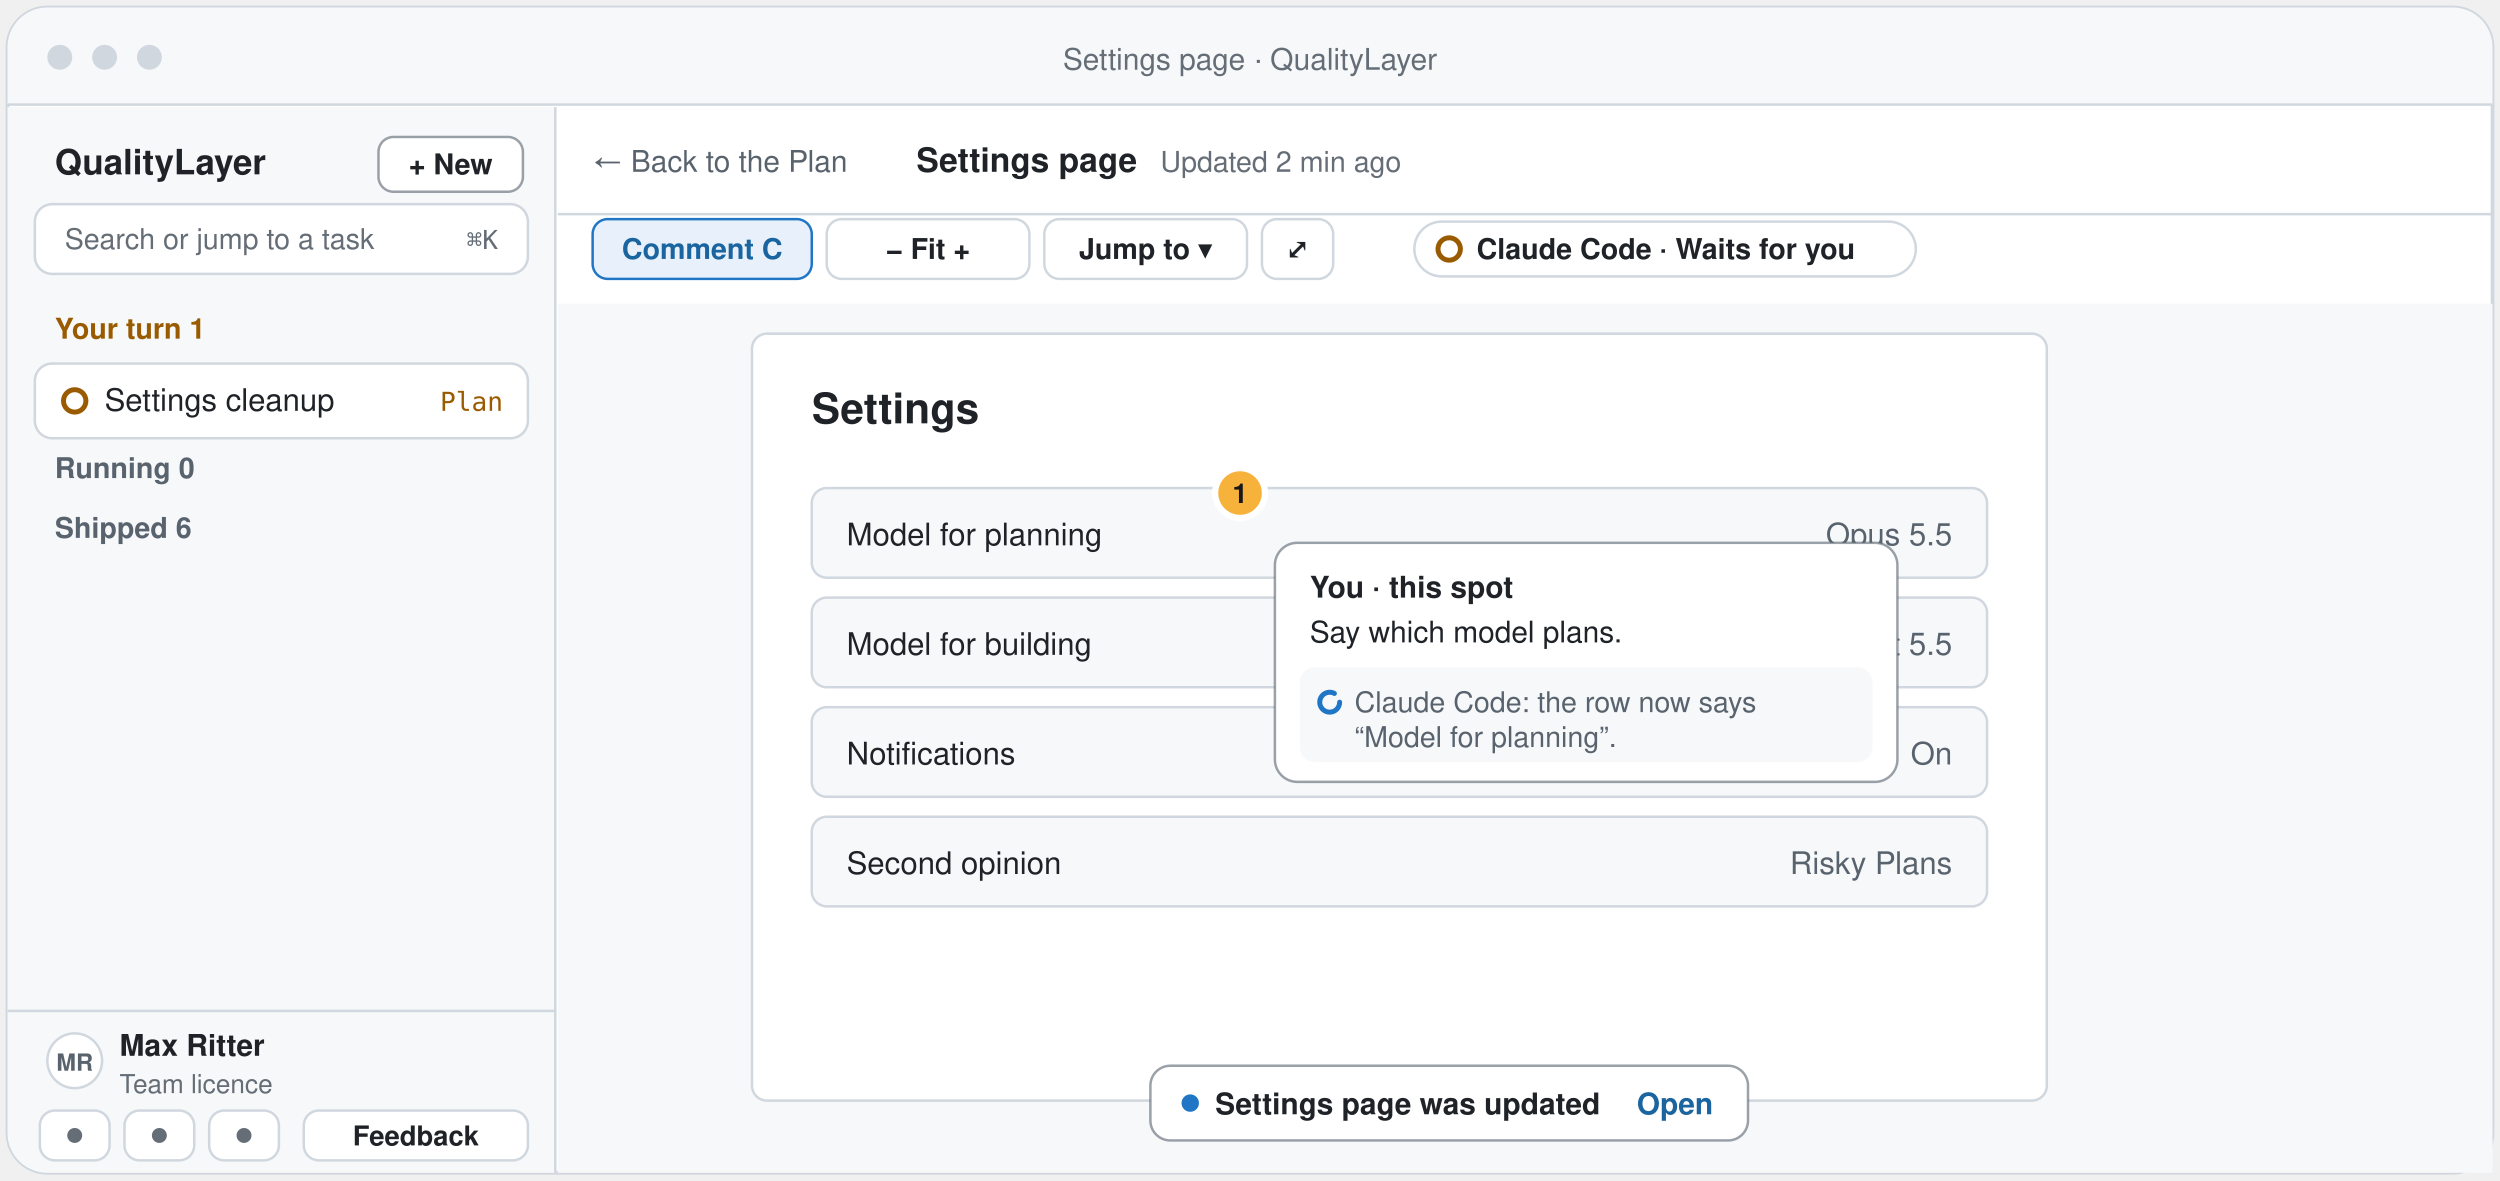
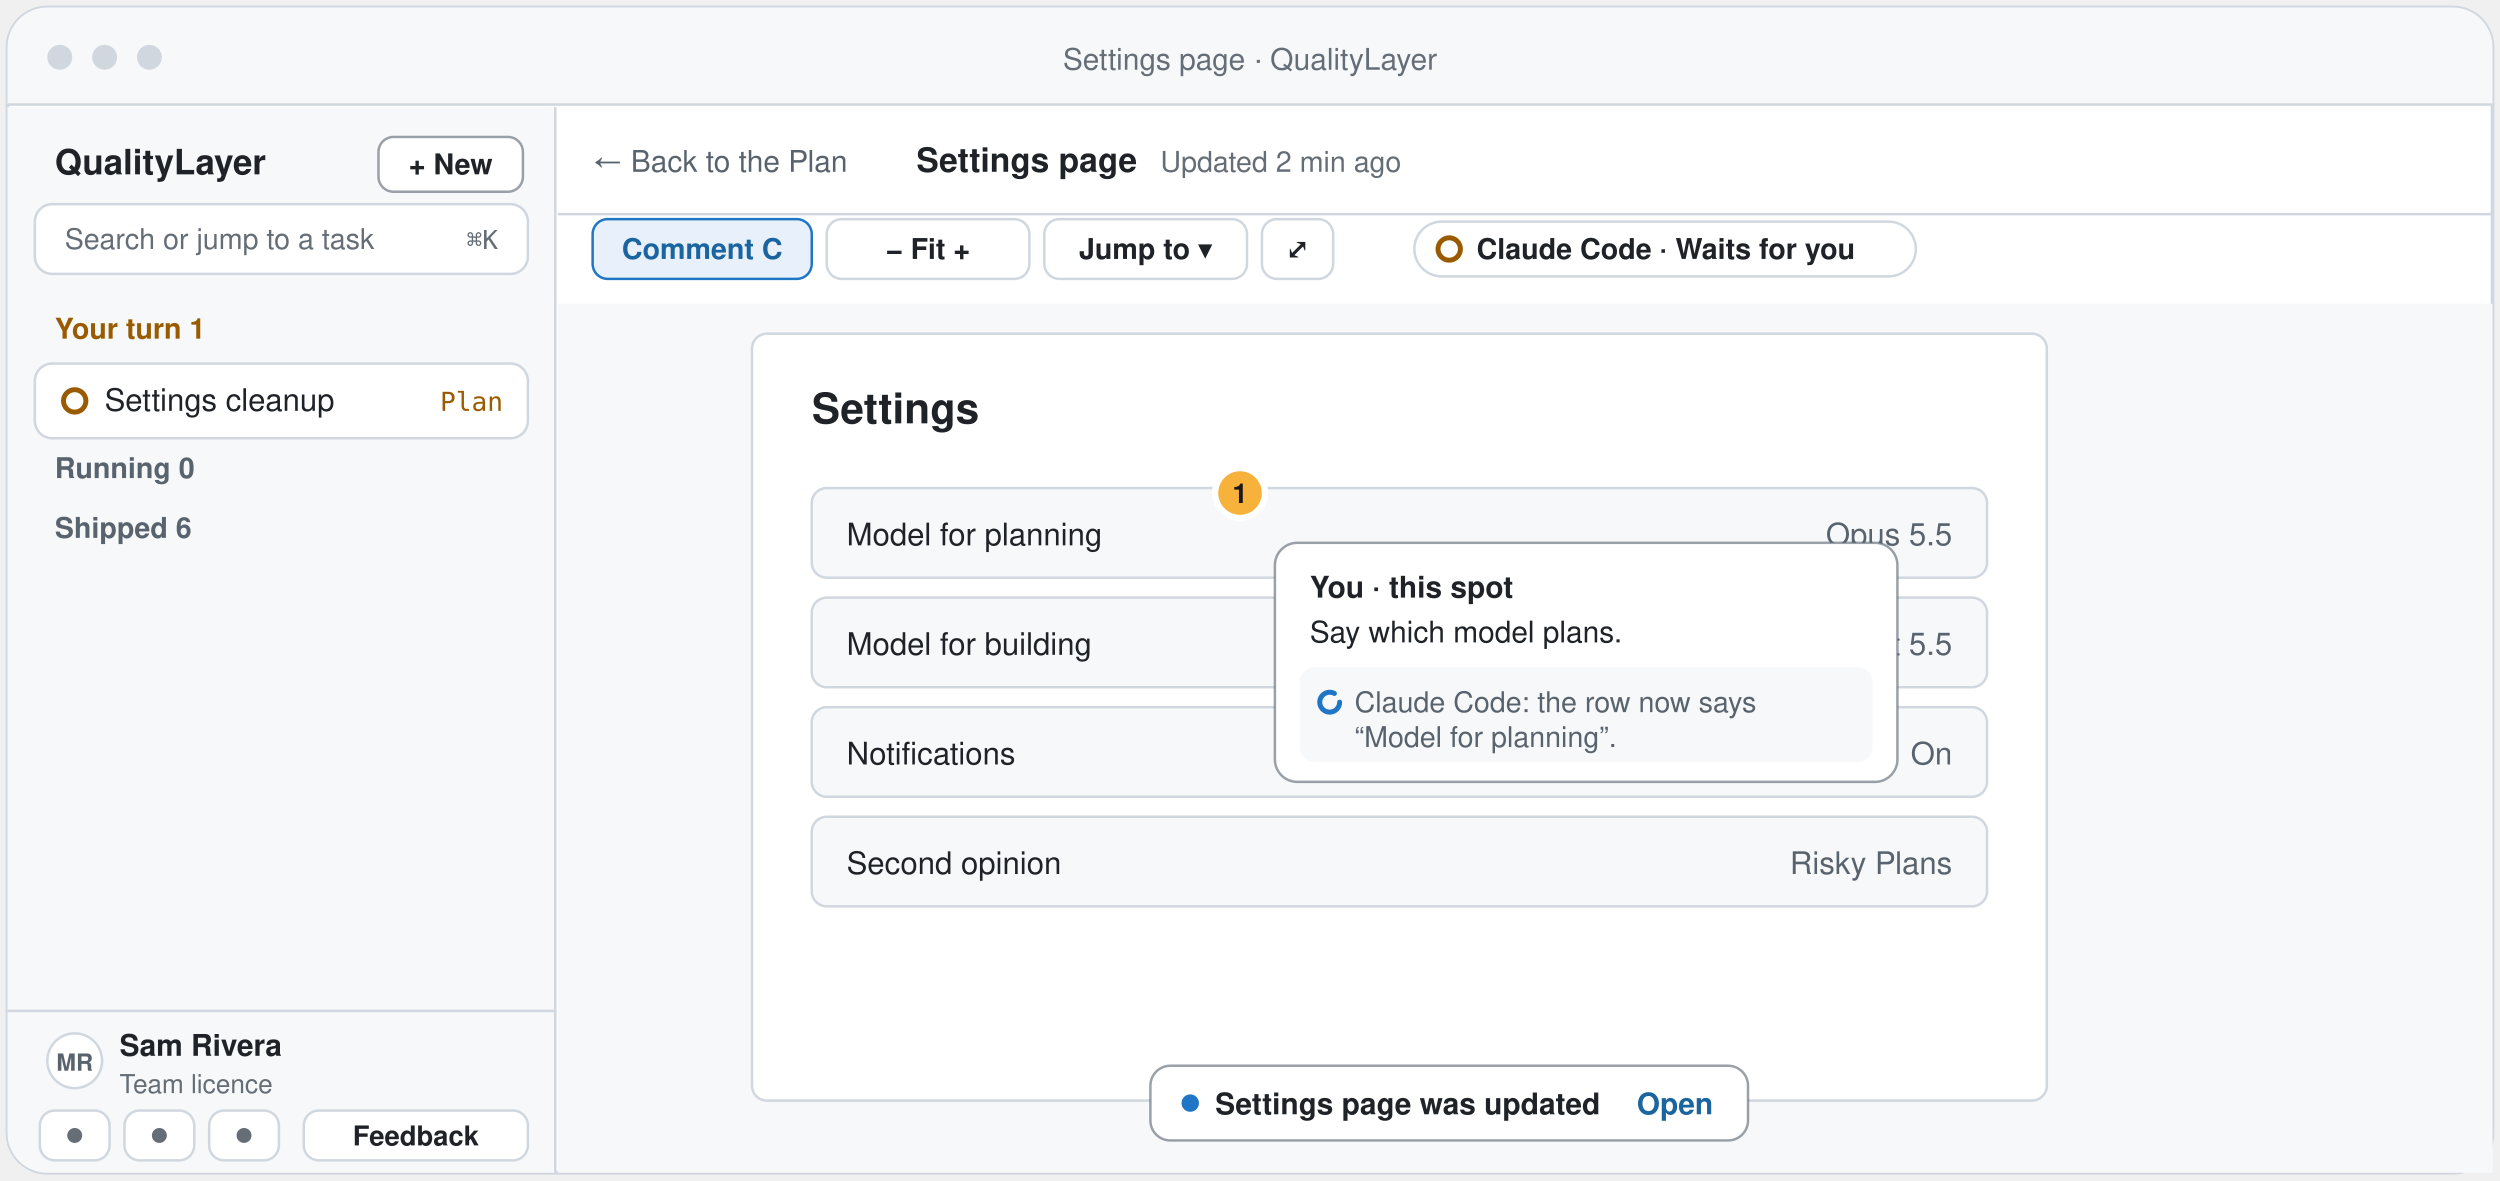
<svg xmlns="http://www.w3.org/2000/svg" style="background:#ffffff" width="1004" height="474" viewBox="-2 -2 1004 474" role="img" aria-label="An artifact in the viewer: Back to the Plan, its name and update time, named agent status, Comment, zoom, Jump to and full screen. A pinned comment keeps the agent’s answer beside the spot; a quiet notice reports an update">
  <rect x="1" y="1" width="998" height="468" rx="16" fill="#ffffff" stroke="#d0d7de" stroke-width="1.5" />
  <path d="M1 17 a16 16 0 0 1 16 -16 H983 a16 16 0 0 1 16 16 V40 H1 Z" fill="#f6f8fa" />
  <line x1="1" y1="40" x2="999" y2="40" stroke="#d0d7de" />
  <circle cx="22" cy="21" r="5" fill="#d0d7de" />
  <circle cx="40" cy="21" r="5" fill="#d0d7de" />
  <circle cx="58" cy="21" r="5" fill="#d0d7de" />
  <text x="500.0" y="26" font-family="-apple-system, BlinkMacSystemFont, 'Segoe UI', 'Helvetica Neue', Helvetica, Arial, sans-serif" font-size="12" font-weight="500" fill="#656d76" text-anchor="middle">Settings page · QualityLayer</text>
  <path d="M1 41 H221 V469 H17 a16 16 0 0 1 -16 -16 Z" fill="#f6f8fa" />
  <line x1="221" y1="41" x2="221" y2="469" stroke="#d0d7de" />
  <text x="20" y="68" font-family="-apple-system, BlinkMacSystemFont, 'Segoe UI', 'Helvetica Neue', Helvetica, Arial, sans-serif" font-size="14" font-weight="700" fill="#1f2328" text-anchor="start">QualityLayer</text>
  <rect x="150" y="53" width="58" height="22" rx="6" fill="#ffffff" stroke="#59636e" stroke-opacity="0.6" />
  <text x="179" y="68" font-family="-apple-system, BlinkMacSystemFont, 'Segoe UI', 'Helvetica Neue', Helvetica, Arial, sans-serif" font-size="11.5" font-weight="600" fill="#1f2328" text-anchor="middle">+ New</text>
  <rect x="12" y="80" width="198" height="28" rx="7" fill="#ffffff" stroke="#d0d7de" />
  <text x="24" y="98" font-family="-apple-system, BlinkMacSystemFont, 'Segoe UI', 'Helvetica Neue', Helvetica, Arial, sans-serif" font-size="11.5" font-weight="400" fill="#656d76" text-anchor="start">Search or jump to a task</text>
  <text x="198" y="98" font-family="ui-monospace, SFMono-Regular, Menlo, Consolas, monospace" font-size="10.5" font-weight="500" fill="#656d76" text-anchor="end">⌘K</text>
  <text x="20" y="134" font-family="-apple-system, BlinkMacSystemFont, 'Segoe UI', 'Helvetica Neue', Helvetica, Arial, sans-serif" font-size="11.5" font-weight="650" fill="#9a5b00" text-anchor="start">Your turn  1</text>
  <rect x="12" y="144" width="198" height="30" rx="7" fill="#ffffff" stroke="#d0d7de" />
  <circle cx="28" cy="159" r="4.5" fill="none" stroke="#9a5b00" stroke-width="2" />
  <text x="40" y="163" font-family="-apple-system, BlinkMacSystemFont, 'Segoe UI', 'Helvetica Neue', Helvetica, Arial, sans-serif" font-size="12.5" font-weight="500" fill="#1f2328" text-anchor="start">Settings cleanup</text>
  <text x="200" y="163" font-family="ui-monospace, SFMono-Regular, Menlo, Consolas, monospace" font-size="10.5" font-weight="500" fill="#9a5b00" text-anchor="end">Plan</text>
  <text x="20" y="190" font-family="-apple-system, BlinkMacSystemFont, 'Segoe UI', 'Helvetica Neue', Helvetica, Arial, sans-serif" font-size="11.5" font-weight="650" fill="#59636e" text-anchor="start">Running  0</text>
  <text x="20" y="214" font-family="-apple-system, BlinkMacSystemFont, 'Segoe UI', 'Helvetica Neue', Helvetica, Arial, sans-serif" font-size="11.5" font-weight="650" fill="#59636e" text-anchor="start">Shipped  6</text>
  <line x1="1" y1="404" x2="221" y2="404" stroke="#d0d7de" />
  <circle cx="28" cy="424" r="11" fill="#ffffff" stroke="#d0d7de" />
  <text x="28" y="428" font-family="-apple-system, BlinkMacSystemFont, 'Segoe UI', 'Helvetica Neue', Helvetica, Arial, sans-serif" font-size="9.5" font-weight="650" fill="#59636e" text-anchor="middle">MR</text>
-   <text x="46" y="422" font-family="-apple-system, BlinkMacSystemFont, 'Segoe UI', 'Helvetica Neue', Helvetica, Arial, sans-serif" font-size="12" font-weight="600" fill="#1f2328" text-anchor="start">Max Ritter</text>
+   <text x="46" y="422" font-family="-apple-system, BlinkMacSystemFont, 'Segoe UI', 'Helvetica Neue', Helvetica, Arial, sans-serif" font-size="12" font-weight="600" fill="#1f2328" text-anchor="start">Sam Rivera</text>
  <text x="46" y="437" font-family="-apple-system, BlinkMacSystemFont, 'Segoe UI', 'Helvetica Neue', Helvetica, Arial, sans-serif" font-size="10.5" font-weight="400" fill="#656d76" text-anchor="start">Team licence</text>
  <rect x="14" y="444" width="28" height="20" rx="6" fill="#ffffff" stroke="#d0d7de" />
  <circle cx="28" cy="454" r="3" fill="#656d76" />
  <rect x="48" y="444" width="28" height="20" rx="6" fill="#ffffff" stroke="#d0d7de" />
  <circle cx="62" cy="454" r="3" fill="#656d76" />
  <rect x="82" y="444" width="28" height="20" rx="6" fill="#ffffff" stroke="#d0d7de" />
  <circle cx="96" cy="454" r="3" fill="#656d76" />
  <rect x="120" y="444" width="90" height="20" rx="6" fill="#ffffff" stroke="#d0d7de" />
  <text x="165" y="458" font-family="-apple-system, BlinkMacSystemFont, 'Segoe UI', 'Helvetica Neue', Helvetica, Arial, sans-serif" font-size="11" font-weight="600" fill="#1f2328" text-anchor="middle">Feedback</text>
  <line x1="222" y1="84" x2="999" y2="84" stroke="#d0d7de" />
  <text x="236" y="67" font-family="-apple-system, BlinkMacSystemFont, 'Segoe UI', 'Helvetica Neue', Helvetica, Arial, sans-serif" font-size="12" font-weight="500" fill="#59636e" text-anchor="start">← Back to the Plan</text>
  <text x="366" y="67" font-family="-apple-system, BlinkMacSystemFont, 'Segoe UI', 'Helvetica Neue', Helvetica, Arial, sans-serif" font-size="13.5" font-weight="650" fill="#1f2328" text-anchor="start">Settings page</text>
  <text x="464" y="67" font-family="-apple-system, BlinkMacSystemFont, 'Segoe UI', 'Helvetica Neue', Helvetica, Arial, sans-serif" font-size="11.5" font-weight="400" fill="#656d76" text-anchor="start">Updated 2 min ago</text>
  <rect x="566" y="87" width="201.4" height="22" rx="11" fill="#ffffff" stroke="#d0d7de" />
  <circle cx="580" cy="98" r="4.5" fill="none" stroke="#9a5b00" stroke-width="2" />
  <text x="591" y="102" font-family="-apple-system, BlinkMacSystemFont, 'Segoe UI', 'Helvetica Neue', Helvetica, Arial, sans-serif" font-size="11.5" font-weight="600" fill="#1f2328" text-anchor="start">Claude Code · Waits for you</text>
  <rect x="236" y="86" width="88.0" height="24" rx="6" fill="#e8f1fb" stroke="#2076c5" />
  <text x="280.0" y="102" font-family="-apple-system, BlinkMacSystemFont, 'Segoe UI', 'Helvetica Neue', Helvetica, Arial, sans-serif" font-size="11.5" font-weight="600" fill="#1a649f" text-anchor="middle">Comment  C</text>
  <rect x="330.0" y="86" width="81.4" height="24" rx="6" fill="#ffffff" stroke="#d0d7de" />
  <text x="370.7" y="102" font-family="-apple-system, BlinkMacSystemFont, 'Segoe UI', 'Helvetica Neue', Helvetica, Arial, sans-serif" font-size="11.5" font-weight="600" fill="#1f2328" text-anchor="middle">−  Fit  +</text>
  <rect x="417.4" y="86" width="81.4" height="24" rx="6" fill="#ffffff" stroke="#d0d7de" />
  <text x="458.1" y="102" font-family="-apple-system, BlinkMacSystemFont, 'Segoe UI', 'Helvetica Neue', Helvetica, Arial, sans-serif" font-size="11.5" font-weight="600" fill="#1f2328" text-anchor="middle">Jump to ▾</text>
  <rect x="504.8" y="86" width="28.6" height="24" rx="6" fill="#ffffff" stroke="#d0d7de" />
  <text x="519.1" y="102" font-family="-apple-system, BlinkMacSystemFont, 'Segoe UI', 'Helvetica Neue', Helvetica, Arial, sans-serif" font-size="11.5" font-weight="600" fill="#1f2328" text-anchor="middle">⤢</text>
  <rect x="222" y="120" width="777" height="349" fill="#f6f8fa" />
  <rect x="300" y="132" width="520" height="308" rx="6" fill="#ffffff" stroke="#d0d7de" />
  <text x="324" y="168" font-family="-apple-system, BlinkMacSystemFont, 'Segoe UI', 'Helvetica Neue', Helvetica, Arial, sans-serif" font-size="17" font-weight="650" fill="#1f2328" text-anchor="start">Settings</text>
  <rect x="324" y="194" width="472" height="36" rx="6" fill="#f6f8fa" stroke="#d0d7de" />
  <text x="338" y="217" font-family="-apple-system, BlinkMacSystemFont, 'Segoe UI', 'Helvetica Neue', Helvetica, Arial, sans-serif" font-size="12.5" font-weight="500" fill="#1f2328" text-anchor="start">Model for planning</text>
  <text x="782" y="217" font-family="-apple-system, BlinkMacSystemFont, 'Segoe UI', 'Helvetica Neue', Helvetica, Arial, sans-serif" font-size="12.5" font-weight="500" fill="#59636e" text-anchor="end">Opus 5.5</text>
  <rect x="324" y="238" width="472" height="36" rx="6" fill="#f6f8fa" stroke="#d0d7de" />
  <text x="338" y="261" font-family="-apple-system, BlinkMacSystemFont, 'Segoe UI', 'Helvetica Neue', Helvetica, Arial, sans-serif" font-size="12.5" font-weight="500" fill="#1f2328" text-anchor="start">Model for building</text>
  <text x="782" y="261" font-family="-apple-system, BlinkMacSystemFont, 'Segoe UI', 'Helvetica Neue', Helvetica, Arial, sans-serif" font-size="12.5" font-weight="500" fill="#59636e" text-anchor="end">Sonnet 5.5</text>
  <rect x="324" y="282" width="472" height="36" rx="6" fill="#f6f8fa" stroke="#d0d7de" />
  <text x="338" y="305" font-family="-apple-system, BlinkMacSystemFont, 'Segoe UI', 'Helvetica Neue', Helvetica, Arial, sans-serif" font-size="12.5" font-weight="500" fill="#1f2328" text-anchor="start">Notifications</text>
  <text x="782" y="305" font-family="-apple-system, BlinkMacSystemFont, 'Segoe UI', 'Helvetica Neue', Helvetica, Arial, sans-serif" font-size="12.5" font-weight="500" fill="#59636e" text-anchor="end">On</text>
  <rect x="324" y="326" width="472" height="36" rx="6" fill="#f6f8fa" stroke="#d0d7de" />
  <text x="338" y="349" font-family="-apple-system, BlinkMacSystemFont, 'Segoe UI', 'Helvetica Neue', Helvetica, Arial, sans-serif" font-size="12.5" font-weight="500" fill="#1f2328" text-anchor="start">Second opinion</text>
  <text x="782" y="349" font-family="-apple-system, BlinkMacSystemFont, 'Segoe UI', 'Helvetica Neue', Helvetica, Arial, sans-serif" font-size="12.5" font-weight="500" fill="#59636e" text-anchor="end">Risky Plans</text>
  <circle cx="496" cy="196" r="10" fill="#f7b23b" stroke="#ffffff" stroke-width="2.5" />
  <text x="496" y="200" font-family="-apple-system, BlinkMacSystemFont, 'Segoe UI', 'Helvetica Neue', Helvetica, Arial, sans-serif" font-size="11" font-weight="700" fill="#171717" text-anchor="middle">1</text>
  <rect x="510" y="216" width="250" height="96" rx="9" fill="#ffffff" stroke="#59636e" stroke-opacity="0.6" />
  <text x="524" y="238" font-family="-apple-system, BlinkMacSystemFont, 'Segoe UI', 'Helvetica Neue', Helvetica, Arial, sans-serif" font-size="12" font-weight="650" fill="#1f2328" text-anchor="start">You · this spot</text>
  <text x="524" y="256" font-family="-apple-system, BlinkMacSystemFont, 'Segoe UI', 'Helvetica Neue', Helvetica, Arial, sans-serif" font-size="12" font-weight="400" fill="#1f2328" text-anchor="start">Say which model plans.</text>
  <rect x="520" y="266" width="230" height="38" rx="6" fill="#f6f8fa" />
  <circle cx="532" cy="280" r="4" fill="none" stroke="#2076c5" stroke-width="2" stroke-dasharray="20.8 4.8" stroke-linecap="round" />
  <text x="542" y="284" font-family="-apple-system, BlinkMacSystemFont, 'Segoe UI', 'Helvetica Neue', Helvetica, Arial, sans-serif" font-size="11.5" font-weight="400" fill="#59636e" text-anchor="start">Claude Code: the row now says</text>
  <text x="542" y="298" font-family="-apple-system, BlinkMacSystemFont, 'Segoe UI', 'Helvetica Neue', Helvetica, Arial, sans-serif" font-size="11.5" font-weight="400" fill="#59636e" text-anchor="start">“Model for planning”.</text>
  <rect x="460.0" y="426" width="240" height="30" rx="8" fill="#ffffff" stroke="#59636e" stroke-opacity="0.6" />
  <circle cx="476.0" cy="441" r="3.5" fill="#2076c5" />
  <text x="486.0" y="445.5" font-family="-apple-system, BlinkMacSystemFont, 'Segoe UI', 'Helvetica Neue', Helvetica, Arial, sans-serif" font-size="12" font-weight="600" fill="#1f2328" text-anchor="start">Settings page was updated</text>
  <text x="686.0" y="445.5" font-family="-apple-system, BlinkMacSystemFont, 'Segoe UI', 'Helvetica Neue', Helvetica, Arial, sans-serif" font-size="12" font-weight="600" fill="#1a649f" text-anchor="end">Open</text>
</svg>
